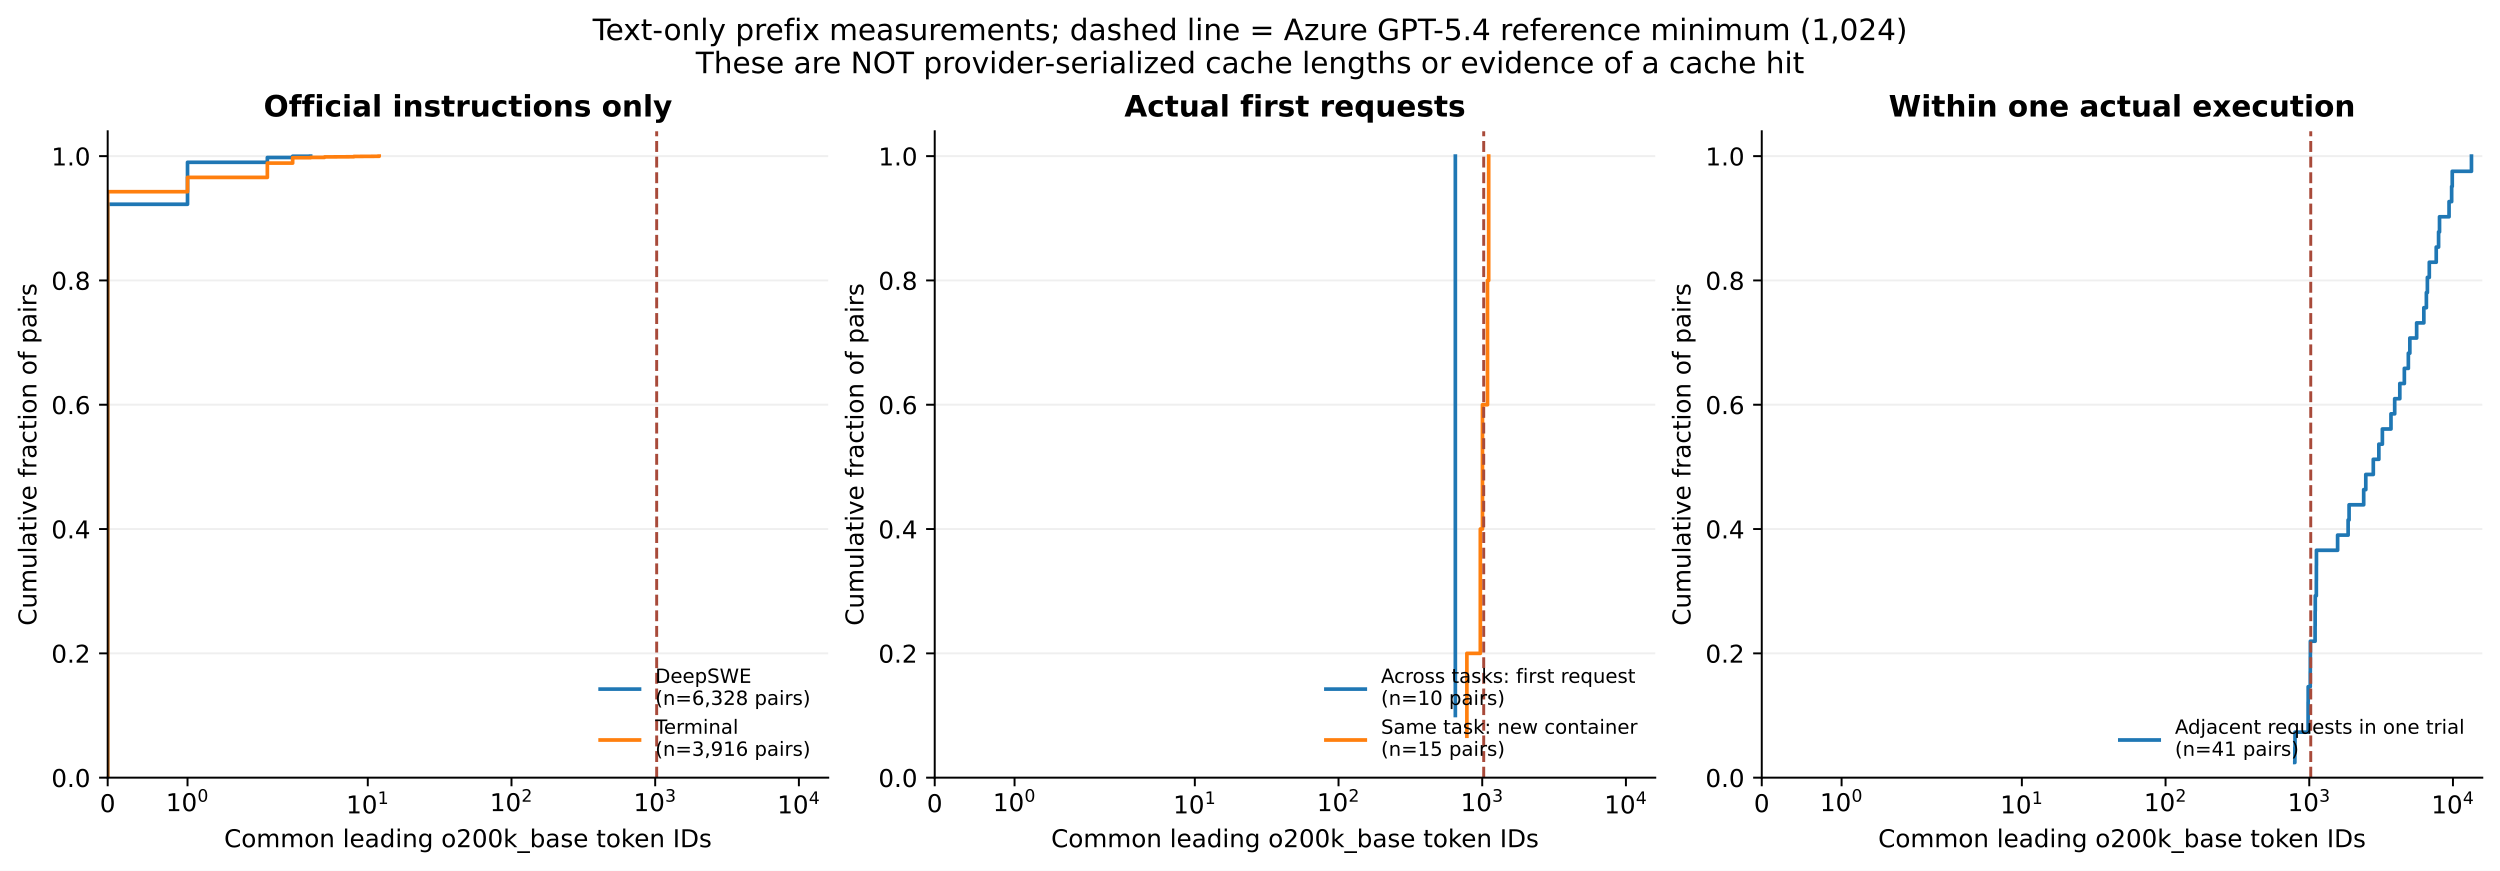
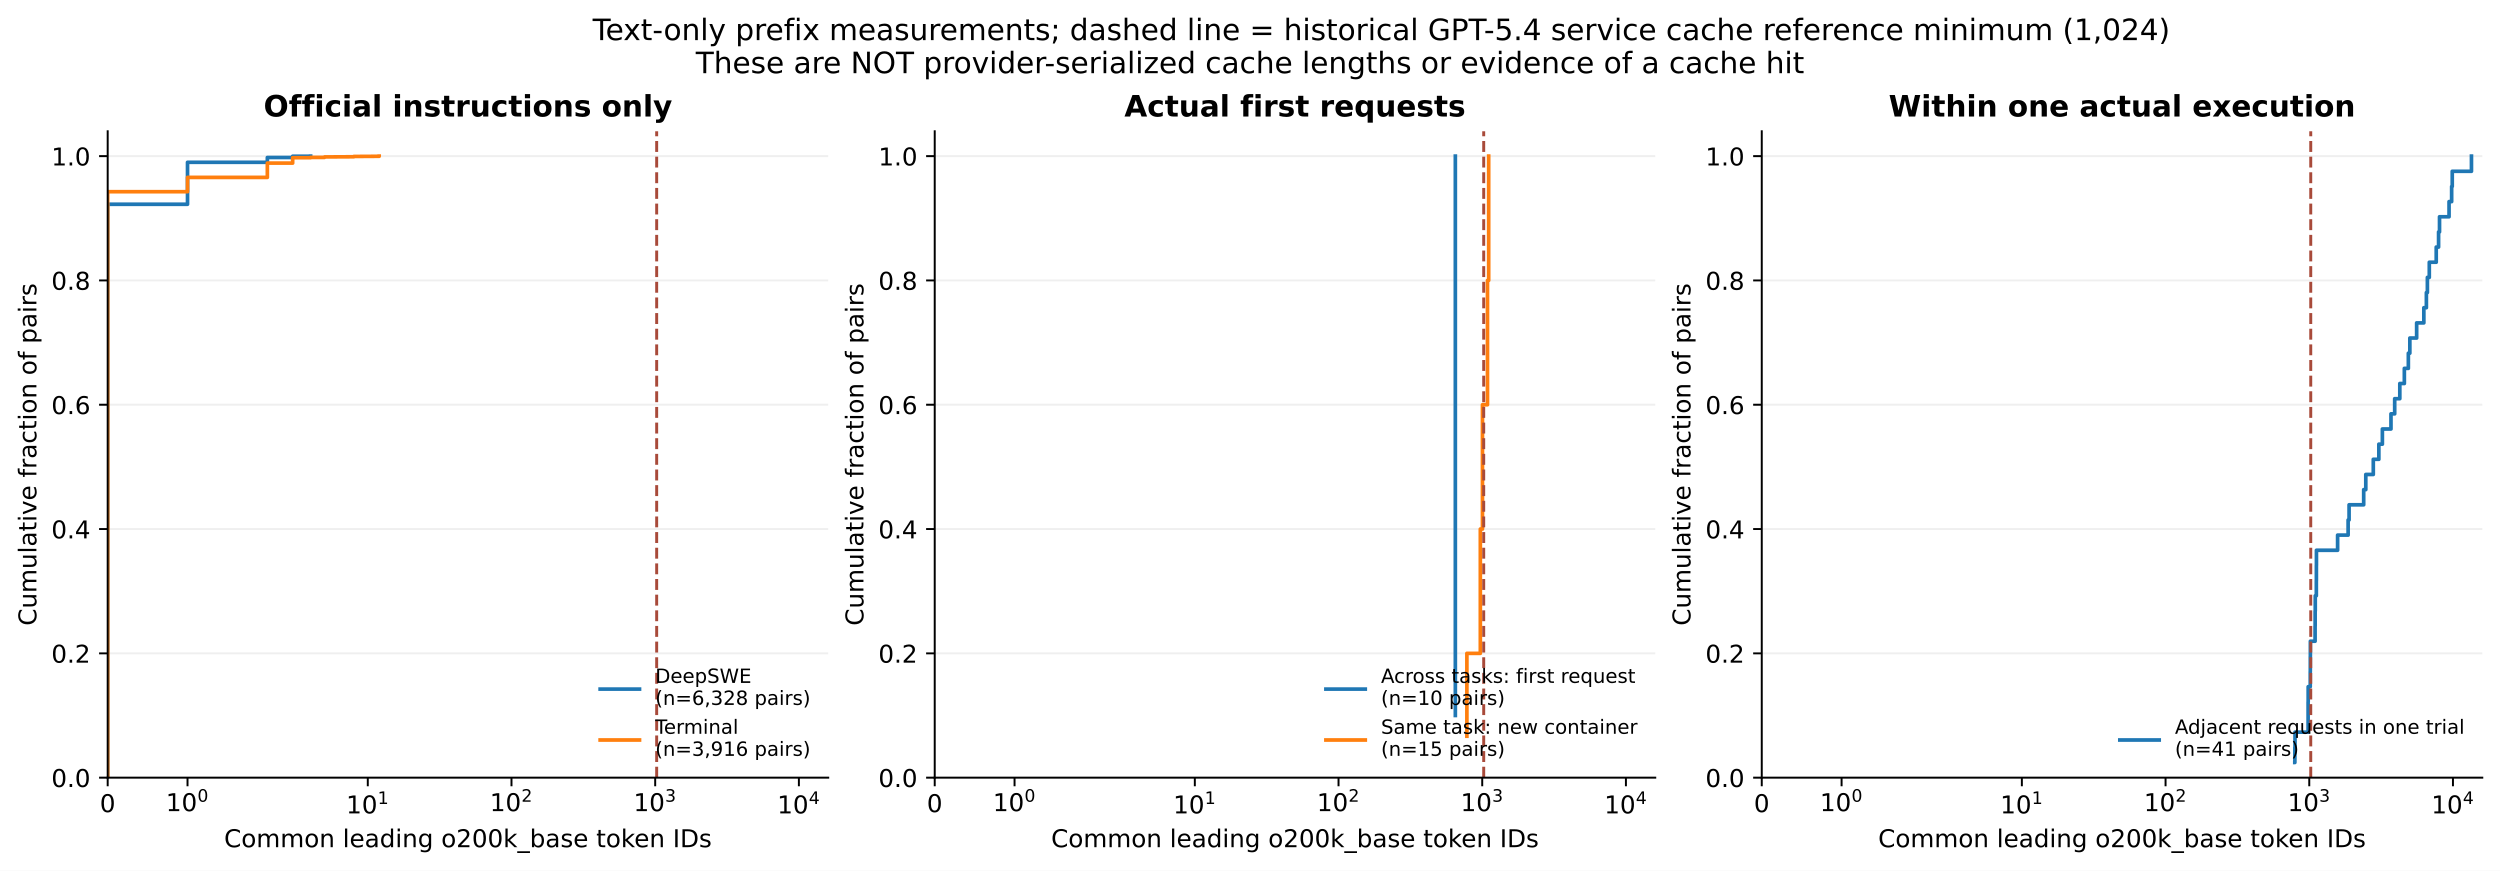
<svg xmlns="http://www.w3.org/2000/svg" xmlns:xlink="http://www.w3.org/1999/xlink" width="1016.4pt" height="354pt" viewBox="0 0 1016.4 354" version="1.1">
  <defs>
    <style type="text/css">*{stroke-linejoin: round; stroke-linecap: butt}</style>
  </defs>
  <g id="figure_1">
    <g id="patch_1">
      <path d="M 0 354  L 1016.4 354  L 1016.4 0  L 0 0  z " style="fill: #ffffff" />
    </g>
    <g id="axes_1">
      <g id="patch_2">
        <path d="M 43.781 316.165  L 336.72 316.165  L 336.72 53.37  L 43.781 53.37  z " style="fill: #ffffff" />
      </g>
      <g id="matplotlib.axis_1">
        <g id="xtick_1">
          <g id="line2d_1">
            <defs>
              <path id="mdc6f0bfa18" d="M 0 0  L 0 3.5  " style="stroke: #000000; stroke-width: 0.8" />
            </defs>
            <g>
              <use xlink:href="#mdc6f0bfa18" x="43.781" y="316.165" style="stroke: #000000; stroke-width: 0.8" />
            </g>
          </g>
          <g id="text_1">
            <g transform="translate(40.58125 330.7636)">
              <text>
                <tspan x="0" y="-0.578" style="font-size: 10px; font-family: 'DejaVu Sans'">0</tspan>
              </text>
            </g>
          </g>
        </g>
        <g id="xtick_2">
          <g id="line2d_2">
            <g>
              <use xlink:href="#mdc6f0bfa18" x="76.238" y="316.165" style="stroke: #000000; stroke-width: 0.8" />
            </g>
          </g>
          <g id="text_2">
            <g transform="translate(67.4378 330.7636)">
              <text>
                <tspan x="0" y="-0.977" style="font-size: 10px; font-family: 'DejaVu Sans'">1</tspan>
                <tspan x="6.362" y="-0.977" style="font-size: 10px; font-family: 'DejaVu Sans'">0</tspan>
                <tspan x="12.82" y="-4.805" style="font-size: 7px; font-family: 'DejaVu Sans'">0</tspan>
              </text>
            </g>
          </g>
        </g>
        <g id="xtick_3">
          <g id="line2d_3">
            <g>
              <use xlink:href="#mdc6f0bfa18" x="149.529" y="316.165" style="stroke: #000000; stroke-width: 0.8" />
            </g>
          </g>
          <g id="text_3">
            <g transform="translate(140.7294 330.7636)">
              <text>
                <tspan x="0" y="-0.064" style="font-size: 10px; font-family: 'DejaVu Sans'">1</tspan>
                <tspan x="6.362" y="-0.064" style="font-size: 10px; font-family: 'DejaVu Sans'">0</tspan>
                <tspan x="12.82" y="-3.892" style="font-size: 7px; font-family: 'DejaVu Sans'">1</tspan>
              </text>
            </g>
          </g>
        </g>
        <g id="xtick_4">
          <g id="line2d_4">
            <g>
              <use xlink:href="#mdc6f0bfa18" x="207.951" y="316.165" style="stroke: #000000; stroke-width: 0.8" />
            </g>
          </g>
          <g id="text_4">
            <g transform="translate(199.1512 330.7636)">
              <text>
                <tspan x="0" y="-0.977" style="font-size: 10px; font-family: 'DejaVu Sans'">1</tspan>
                <tspan x="6.362" y="-0.977" style="font-size: 10px; font-family: 'DejaVu Sans'">0</tspan>
                <tspan x="12.82" y="-4.805" style="font-size: 7px; font-family: 'DejaVu Sans'">2</tspan>
              </text>
            </g>
          </g>
        </g>
        <g id="xtick_5">
          <g id="line2d_5">
            <g>
              <use xlink:href="#mdc6f0bfa18" x="266.373" y="316.165" style="stroke: #000000; stroke-width: 0.8" />
            </g>
          </g>
          <g id="text_5">
            <g transform="translate(257.573 330.7636)">
              <text>
                <tspan x="0" y="-0.977" style="font-size: 10px; font-family: 'DejaVu Sans'">1</tspan>
                <tspan x="6.362" y="-0.977" style="font-size: 10px; font-family: 'DejaVu Sans'">0</tspan>
                <tspan x="12.82" y="-4.805" style="font-size: 7px; font-family: 'DejaVu Sans'">3</tspan>
              </text>
            </g>
          </g>
        </g>
        <g id="xtick_6">
          <g id="line2d_6">
            <g>
              <use xlink:href="#mdc6f0bfa18" x="324.795" y="316.165" style="stroke: #000000; stroke-width: 0.8" />
            </g>
          </g>
          <g id="text_6">
            <g transform="translate(315.9948 330.7636)">
              <text>
                <tspan x="0" y="-0.064" style="font-size: 10px; font-family: 'DejaVu Sans'">1</tspan>
                <tspan x="6.362" y="-0.064" style="font-size: 10px; font-family: 'DejaVu Sans'">0</tspan>
                <tspan x="12.82" y="-3.892" style="font-size: 7px; font-family: 'DejaVu Sans'">4</tspan>
              </text>
            </g>
          </g>
        </g>
        <g id="text_7">
          <text style="font-size: 10px; font-family: 'DejaVu Sans'; text-anchor: middle" x="190.251" y="344.442" transform="rotate(-0 190.2505 344.4417)">Common leading o200k_base token IDs</text>
        </g>
      </g>
      <g id="matplotlib.axis_2">
        <g id="ytick_1">
          <g id="line2d_7">
            <path d="M 43.781 316.165  L 336.72 316.165  " clip-path="url(#pec6d43ba42)" style="fill: none; stroke: #b0b0b0; stroke-opacity: 0.2; stroke-width: 0.8; stroke-linecap: square" />
          </g>
          <g id="line2d_8">
            <defs>
              <path id="mab6d96e8ee" d="M 0 0  L -3.5 0  " style="stroke: #000000; stroke-width: 0.8" />
            </defs>
            <g>
              <use xlink:href="#mab6d96e8ee" x="43.781" y="316.165" style="stroke: #000000; stroke-width: 0.8" />
            </g>
          </g>
          <g id="text_8">
            <text style="font-size: 10px; font-family: 'DejaVu Sans'; text-anchor: end" x="36.781" y="319.964" transform="rotate(-0 36.78125 319.9644)">0.0</text>
          </g>
        </g>
        <g id="ytick_2">
          <g id="line2d_9">
            <path d="M 43.781 265.628  L 336.72 265.628  " clip-path="url(#pec6d43ba42)" style="fill: none; stroke: #b0b0b0; stroke-opacity: 0.2; stroke-width: 0.8; stroke-linecap: square" />
          </g>
          <g id="line2d_10">
            <g>
              <use xlink:href="#mab6d96e8ee" x="43.781" y="265.628" style="stroke: #000000; stroke-width: 0.8" />
            </g>
          </g>
          <g id="text_9">
            <text style="font-size: 10px; font-family: 'DejaVu Sans'; text-anchor: end" x="36.781" y="269.427" transform="rotate(-0 36.78125 269.4268)">0.2</text>
          </g>
        </g>
        <g id="ytick_3">
          <g id="line2d_11">
            <path d="M 43.781 215.09  L 336.72 215.09  " clip-path="url(#pec6d43ba42)" style="fill: none; stroke: #b0b0b0; stroke-opacity: 0.2; stroke-width: 0.8; stroke-linecap: square" />
          </g>
          <g id="line2d_12">
            <g>
              <use xlink:href="#mab6d96e8ee" x="43.781" y="215.09" style="stroke: #000000; stroke-width: 0.8" />
            </g>
          </g>
          <g id="text_10">
            <text style="font-size: 10px; font-family: 'DejaVu Sans'; text-anchor: end" x="36.781" y="218.889" transform="rotate(-0 36.78125 218.8892)">0.4</text>
          </g>
        </g>
        <g id="ytick_4">
          <g id="line2d_13">
            <path d="M 43.781 164.552  L 336.72 164.552  " clip-path="url(#pec6d43ba42)" style="fill: none; stroke: #b0b0b0; stroke-opacity: 0.2; stroke-width: 0.8; stroke-linecap: square" />
          </g>
          <g id="line2d_14">
            <g>
              <use xlink:href="#mab6d96e8ee" x="43.781" y="164.552" style="stroke: #000000; stroke-width: 0.8" />
            </g>
          </g>
          <g id="text_11">
            <text style="font-size: 10px; font-family: 'DejaVu Sans'; text-anchor: end" x="36.781" y="168.352" transform="rotate(-0 36.78125 168.3516)">0.6</text>
          </g>
        </g>
        <g id="ytick_5">
          <g id="line2d_15">
            <path d="M 43.781 114.015  L 336.72 114.015  " clip-path="url(#pec6d43ba42)" style="fill: none; stroke: #b0b0b0; stroke-opacity: 0.2; stroke-width: 0.8; stroke-linecap: square" />
          </g>
          <g id="line2d_16">
            <g>
              <use xlink:href="#mab6d96e8ee" x="43.781" y="114.015" style="stroke: #000000; stroke-width: 0.8" />
            </g>
          </g>
          <g id="text_12">
            <text style="font-size: 10px; font-family: 'DejaVu Sans'; text-anchor: end" x="36.781" y="117.814" transform="rotate(-0 36.78125 117.814)">0.8</text>
          </g>
        </g>
        <g id="ytick_6">
          <g id="line2d_17">
            <path d="M 43.781 63.477  L 336.72 63.477  " clip-path="url(#pec6d43ba42)" style="fill: none; stroke: #b0b0b0; stroke-opacity: 0.2; stroke-width: 0.8; stroke-linecap: square" />
          </g>
          <g id="line2d_18">
            <g>
              <use xlink:href="#mab6d96e8ee" x="43.781" y="63.477" style="stroke: #000000; stroke-width: 0.8" />
            </g>
          </g>
          <g id="text_13">
            <text style="font-size: 10px; font-family: 'DejaVu Sans'; text-anchor: end" x="36.781" y="67.276" transform="rotate(-0 36.78125 67.27647)">1.0</text>
          </g>
        </g>
        <g id="text_14">
          <text style="font-size: 10px; font-family: 'DejaVu Sans'; text-anchor: middle" x="14.798" y="184.767" transform="rotate(-90 14.79844 184.7674)">Cumulative fraction of pairs</text>
        </g>
      </g>
      <g id="line2d_19">
        <path d="M 43.781 316.125  L 43.781 83.044  L 76.238 83.044  L 76.238 82.964  L 76.238 65.993  L 108.694 65.993  L 108.694 65.913  L 108.694 64.036  L 118.982 64.036  L 118.982 63.956  L 118.982 63.517  L 126.281 63.517  L 126.281 63.477  " clip-path="url(#pec6d43ba42)" style="fill: none; stroke: #1f77b4; stroke-width: 1.5; stroke-linecap: square" />
      </g>
      <g id="line2d_20">
        <path d="M 43.781 316.101  L 43.781 77.931  L 76.238 77.931  L 76.238 77.867  L 76.238 72.124  L 108.694 72.124  L 108.694 72.059  L 108.694 66.316  L 118.982 66.316  L 118.982 66.252  L 118.982 64.123  L 126.281 64.123  L 126.281 64.058  L 126.281 63.993  L 131.943 63.993  L 131.943 63.929  L 131.943 63.8  L 143.868 63.735  L 143.868 63.606  L 154.155 63.542  L 154.155 63.477  L 154.155 63.477  " clip-path="url(#pec6d43ba42)" style="fill: none; stroke: #ff7f0e; stroke-width: 1.5; stroke-linecap: square" />
      </g>
      <g id="line2d_21">
        <path d="M 266.975 316.165  L 266.975 53.37  " clip-path="url(#pec6d43ba42)" style="fill: none; stroke-dasharray: 4.44,1.92; stroke-dashoffset: 0; stroke: #a84a3a; stroke-width: 1.2" />
      </g>
      <g id="patch_3">
        <path d="M 43.781 316.165  L 43.781 53.37  " style="fill: none; stroke: #000000; stroke-width: 0.8; stroke-linejoin: miter; stroke-linecap: square" />
      </g>
      <g id="patch_4">
        <path d="M 43.781 316.165  L 336.72 316.165  " style="fill: none; stroke: #000000; stroke-width: 0.8; stroke-linejoin: miter; stroke-linecap: square" />
      </g>
      <g id="text_15">
        <text style="font-weight: 700; font-size: 12px; font-family: 'DejaVu Sans'; text-anchor: middle" x="190.251" y="47.37" transform="rotate(-0 190.2505 47.36973)">Official instructions only</text>
      </g>
      <g id="legend_1">
        <g id="line2d_22">
          <path d="M 243.999 280.153  L 251.999 280.153  L 251.999 280.153  L 259.999 280.153  L 259.999 280.153  " style="fill: none; stroke: #1f77b4; stroke-width: 1.5; stroke-linecap: square" />
        </g>
        <g id="text_16">
          <text style="font-size: 8px; font-family: 'DejaVu Sans'" transform="translate(266.3986 277.6424)">DeepSWE</text>
          <text style="font-size: 8px; font-family: 'DejaVu Sans'" transform="translate(266.3986 286.6006)">(n=6,328 pairs)</text>
        </g>
        <g id="line2d_23">
          <path d="M 243.999 300.854  L 251.999 300.854  L 251.999 300.854  L 259.999 300.854  L 259.999 300.854  " style="fill: none; stroke: #ff7f0e; stroke-width: 1.5; stroke-linecap: square" />
        </g>
        <g id="text_17">
          <text style="font-size: 8px; font-family: 'DejaVu Sans'" transform="translate(266.3986 298.3431)">Terminal</text>
          <text style="font-size: 8px; font-family: 'DejaVu Sans'" transform="translate(266.3986 307.3014)">(n=3,916 pairs)</text>
        </g>
      </g>
    </g>
    <g id="axes_2">
      <g id="patch_5">
        <path d="M 380.021 316.165  L 672.96 316.165  L 672.96 53.37  L 380.021 53.37  z " style="fill: #ffffff" />
      </g>
      <g id="matplotlib.axis_3">
        <g id="xtick_7">
          <g id="line2d_24">
            <g>
              <use xlink:href="#mdc6f0bfa18" x="380.021" y="316.165" style="stroke: #000000; stroke-width: 0.8" />
            </g>
          </g>
          <g id="text_18">
            <g transform="translate(376.8211 330.7636)">
              <text>
                <tspan x="0" y="-0.578" style="font-size: 10px; font-family: 'DejaVu Sans'">0</tspan>
              </text>
            </g>
          </g>
        </g>
        <g id="xtick_8">
          <g id="line2d_25">
            <g>
              <use xlink:href="#mdc6f0bfa18" x="412.478" y="316.165" style="stroke: #000000; stroke-width: 0.8" />
            </g>
          </g>
          <g id="text_19">
            <g transform="translate(403.6776 330.7636)">
              <text>
                <tspan x="0" y="-0.977" style="font-size: 10px; font-family: 'DejaVu Sans'">1</tspan>
                <tspan x="6.362" y="-0.977" style="font-size: 10px; font-family: 'DejaVu Sans'">0</tspan>
                <tspan x="12.82" y="-4.805" style="font-size: 7px; font-family: 'DejaVu Sans'">0</tspan>
              </text>
            </g>
          </g>
        </g>
        <g id="xtick_9">
          <g id="line2d_26">
            <g>
              <use xlink:href="#mdc6f0bfa18" x="485.769" y="316.165" style="stroke: #000000; stroke-width: 0.8" />
            </g>
          </g>
          <g id="text_20">
            <g transform="translate(476.9693 330.7636)">
              <text>
                <tspan x="0" y="-0.064" style="font-size: 10px; font-family: 'DejaVu Sans'">1</tspan>
                <tspan x="6.362" y="-0.064" style="font-size: 10px; font-family: 'DejaVu Sans'">0</tspan>
                <tspan x="12.82" y="-3.892" style="font-size: 7px; font-family: 'DejaVu Sans'">1</tspan>
              </text>
            </g>
          </g>
        </g>
        <g id="xtick_10">
          <g id="line2d_27">
            <g>
              <use xlink:href="#mdc6f0bfa18" x="544.191" y="316.165" style="stroke: #000000; stroke-width: 0.8" />
            </g>
          </g>
          <g id="text_21">
            <g transform="translate(535.3911 330.7636)">
              <text>
                <tspan x="0" y="-0.977" style="font-size: 10px; font-family: 'DejaVu Sans'">1</tspan>
                <tspan x="6.362" y="-0.977" style="font-size: 10px; font-family: 'DejaVu Sans'">0</tspan>
                <tspan x="12.82" y="-4.805" style="font-size: 7px; font-family: 'DejaVu Sans'">2</tspan>
              </text>
            </g>
          </g>
        </g>
        <g id="xtick_11">
          <g id="line2d_28">
            <g>
              <use xlink:href="#mdc6f0bfa18" x="602.613" y="316.165" style="stroke: #000000; stroke-width: 0.8" />
            </g>
          </g>
          <g id="text_22">
            <g transform="translate(593.8128 330.7636)">
              <text>
                <tspan x="0" y="-0.977" style="font-size: 10px; font-family: 'DejaVu Sans'">1</tspan>
                <tspan x="6.362" y="-0.977" style="font-size: 10px; font-family: 'DejaVu Sans'">0</tspan>
                <tspan x="12.82" y="-4.805" style="font-size: 7px; font-family: 'DejaVu Sans'">3</tspan>
              </text>
            </g>
          </g>
        </g>
        <g id="xtick_12">
          <g id="line2d_29">
            <g>
              <use xlink:href="#mdc6f0bfa18" x="661.035" y="316.165" style="stroke: #000000; stroke-width: 0.8" />
            </g>
          </g>
          <g id="text_23">
            <g transform="translate(652.2346 330.7636)">
              <text>
                <tspan x="0" y="-0.064" style="font-size: 10px; font-family: 'DejaVu Sans'">1</tspan>
                <tspan x="6.362" y="-0.064" style="font-size: 10px; font-family: 'DejaVu Sans'">0</tspan>
                <tspan x="12.82" y="-3.892" style="font-size: 7px; font-family: 'DejaVu Sans'">4</tspan>
              </text>
            </g>
          </g>
        </g>
        <g id="text_24">
          <text style="font-size: 10px; font-family: 'DejaVu Sans'; text-anchor: middle" x="526.49" y="344.442" transform="rotate(-0 526.4904 344.4417)">Common leading o200k_base token IDs</text>
        </g>
      </g>
      <g id="matplotlib.axis_4">
        <g id="ytick_7">
          <g id="line2d_30">
            <path d="M 380.021 316.165  L 672.96 316.165  " clip-path="url(#pf24a108b47)" style="fill: none; stroke: #b0b0b0; stroke-opacity: 0.2; stroke-width: 0.8; stroke-linecap: square" />
          </g>
          <g id="line2d_31">
            <g>
              <use xlink:href="#mab6d96e8ee" x="380.021" y="316.165" style="stroke: #000000; stroke-width: 0.8" />
            </g>
          </g>
          <g id="text_25">
            <text style="font-size: 10px; font-family: 'DejaVu Sans'; text-anchor: end" x="373.021" y="319.964" transform="rotate(-0 373.0211 319.9644)">0.0</text>
          </g>
        </g>
        <g id="ytick_8">
          <g id="line2d_32">
            <path d="M 380.021 265.628  L 672.96 265.628  " clip-path="url(#pf24a108b47)" style="fill: none; stroke: #b0b0b0; stroke-opacity: 0.2; stroke-width: 0.8; stroke-linecap: square" />
          </g>
          <g id="line2d_33">
            <g>
              <use xlink:href="#mab6d96e8ee" x="380.021" y="265.628" style="stroke: #000000; stroke-width: 0.8" />
            </g>
          </g>
          <g id="text_26">
            <text style="font-size: 10px; font-family: 'DejaVu Sans'; text-anchor: end" x="373.021" y="269.427" transform="rotate(-0 373.0211 269.4268)">0.2</text>
          </g>
        </g>
        <g id="ytick_9">
          <g id="line2d_34">
            <path d="M 380.021 215.09  L 672.96 215.09  " clip-path="url(#pf24a108b47)" style="fill: none; stroke: #b0b0b0; stroke-opacity: 0.2; stroke-width: 0.8; stroke-linecap: square" />
          </g>
          <g id="line2d_35">
            <g>
              <use xlink:href="#mab6d96e8ee" x="380.021" y="215.09" style="stroke: #000000; stroke-width: 0.8" />
            </g>
          </g>
          <g id="text_27">
            <text style="font-size: 10px; font-family: 'DejaVu Sans'; text-anchor: end" x="373.021" y="218.889" transform="rotate(-0 373.0211 218.8892)">0.4</text>
          </g>
        </g>
        <g id="ytick_10">
          <g id="line2d_36">
            <path d="M 380.021 164.552  L 672.96 164.552  " clip-path="url(#pf24a108b47)" style="fill: none; stroke: #b0b0b0; stroke-opacity: 0.2; stroke-width: 0.8; stroke-linecap: square" />
          </g>
          <g id="line2d_37">
            <g>
              <use xlink:href="#mab6d96e8ee" x="380.021" y="164.552" style="stroke: #000000; stroke-width: 0.8" />
            </g>
          </g>
          <g id="text_28">
            <text style="font-size: 10px; font-family: 'DejaVu Sans'; text-anchor: end" x="373.021" y="168.352" transform="rotate(-0 373.0211 168.3516)">0.6</text>
          </g>
        </g>
        <g id="ytick_11">
          <g id="line2d_38">
            <path d="M 380.021 114.015  L 672.96 114.015  " clip-path="url(#pf24a108b47)" style="fill: none; stroke: #b0b0b0; stroke-opacity: 0.2; stroke-width: 0.8; stroke-linecap: square" />
          </g>
          <g id="line2d_39">
            <g>
              <use xlink:href="#mab6d96e8ee" x="380.021" y="114.015" style="stroke: #000000; stroke-width: 0.8" />
            </g>
          </g>
          <g id="text_29">
            <text style="font-size: 10px; font-family: 'DejaVu Sans'; text-anchor: end" x="373.021" y="117.814" transform="rotate(-0 373.0211 117.814)">0.8</text>
          </g>
        </g>
        <g id="ytick_12">
          <g id="line2d_40">
            <path d="M 380.021 63.477  L 672.96 63.477  " clip-path="url(#pf24a108b47)" style="fill: none; stroke: #b0b0b0; stroke-opacity: 0.2; stroke-width: 0.8; stroke-linecap: square" />
          </g>
          <g id="line2d_41">
            <g>
              <use xlink:href="#mab6d96e8ee" x="380.021" y="63.477" style="stroke: #000000; stroke-width: 0.8" />
            </g>
          </g>
          <g id="text_30">
            <text style="font-size: 10px; font-family: 'DejaVu Sans'; text-anchor: end" x="373.021" y="67.276" transform="rotate(-0 373.0211 67.27647)">1.0</text>
          </g>
        </g>
        <g id="text_31">
          <text style="font-size: 10px; font-family: 'DejaVu Sans'; text-anchor: middle" x="351.038" y="184.767" transform="rotate(-90 351.0383 184.7674)">Cumulative fraction of pairs</text>
        </g>
      </g>
      <g id="line2d_42">
        <path d="M 591.683 290.896  L 591.683 290.896  L 591.683 265.628  L 591.683 265.628  L 591.683 240.359  L 591.683 240.359  L 591.683 215.09  L 591.683 215.09  L 591.683 189.821  L 591.683 189.821  L 591.683 164.552  L 591.683 164.552  L 591.683 139.284  L 591.683 139.284  L 591.683 114.015  L 591.683 114.015  L 591.683 88.746  L 591.683 88.746  L 591.683 63.477  " clip-path="url(#pf24a108b47)" style="fill: none; stroke: #1f77b4; stroke-width: 1.5; stroke-linecap: square" />
      </g>
      <g id="line2d_43">
        <path d="M 596.374 299.319  L 596.374 299.319  L 596.374 282.473  L 596.374 282.473  L 596.374 265.628  L 601.84 265.628  L 601.84 248.782  L 601.84 248.782  L 601.84 231.936  L 601.84 231.936  L 601.84 215.09  L 602.714 215.09  L 602.714 198.244  L 602.714 198.244  L 602.714 181.398  L 602.714 181.398  L 602.714 164.552  L 604.753 164.552  L 604.753 147.707  L 604.753 147.707  L 604.753 130.861  L 604.753 130.861  L 604.753 114.015  L 605.238 114.015  L 605.238 97.169  L 605.238 97.169  L 605.238 80.323  L 605.238 80.323  L 605.238 63.477  " clip-path="url(#pf24a108b47)" style="fill: none; stroke: #ff7f0e; stroke-width: 1.5; stroke-linecap: square" />
      </g>
      <g id="line2d_44">
        <path d="M 603.215 316.165  L 603.215 53.37  " clip-path="url(#pf24a108b47)" style="fill: none; stroke-dasharray: 4.44,1.92; stroke-dashoffset: 0; stroke: #a84a3a; stroke-width: 1.2" />
      </g>
      <g id="patch_6">
        <path d="M 380.021 316.165  L 380.021 53.37  " style="fill: none; stroke: #000000; stroke-width: 0.8; stroke-linejoin: miter; stroke-linecap: square" />
      </g>
      <g id="patch_7">
        <path d="M 380.021 316.165  L 672.96 316.165  " style="fill: none; stroke: #000000; stroke-width: 0.8; stroke-linejoin: miter; stroke-linecap: square" />
      </g>
      <g id="text_32">
        <text style="font-weight: 700; font-size: 12px; font-family: 'DejaVu Sans'; text-anchor: middle" x="526.49" y="47.37" transform="rotate(-0 526.4904 47.36973)">Actual first requests</text>
      </g>
      <g id="legend_2">
        <g id="line2d_45">
          <path d="M 539.061 280.153  L 547.061 280.153  L 547.061 280.153  L 555.061 280.153  L 555.061 280.153  " style="fill: none; stroke: #1f77b4; stroke-width: 1.5; stroke-linecap: square" />
        </g>
        <g id="text_33">
          <text style="font-size: 8px; font-family: 'DejaVu Sans'" transform="translate(561.4609 277.6424)">Across tasks: first request</text>
          <text style="font-size: 8px; font-family: 'DejaVu Sans'" transform="translate(561.4609 286.6006)">(n=10 pairs)</text>
        </g>
        <g id="line2d_46">
          <path d="M 539.061 300.854  L 547.061 300.854  L 547.061 300.854  L 555.061 300.854  L 555.061 300.854  " style="fill: none; stroke: #ff7f0e; stroke-width: 1.5; stroke-linecap: square" />
        </g>
        <g id="text_34">
          <text style="font-size: 8px; font-family: 'DejaVu Sans'" transform="translate(561.4609 298.3431)">Same task: new container</text>
          <text style="font-size: 8px; font-family: 'DejaVu Sans'" transform="translate(561.4609 307.3014)">(n=15 pairs)</text>
        </g>
      </g>
    </g>
    <g id="axes_3">
      <g id="patch_8">
        <path d="M 716.261 316.165  L 1009.2 316.165  L 1009.2 53.37  L 716.261 53.37  z " style="fill: #ffffff" />
      </g>
      <g id="matplotlib.axis_5">
        <g id="xtick_13">
          <g id="line2d_47">
            <g>
              <use xlink:href="#mdc6f0bfa18" x="716.261" y="316.165" style="stroke: #000000; stroke-width: 0.8" />
            </g>
          </g>
          <g id="text_35">
            <g transform="translate(713.0609 330.7636)">
              <text>
                <tspan x="0" y="-0.578" style="font-size: 10px; font-family: 'DejaVu Sans'">0</tspan>
              </text>
            </g>
          </g>
        </g>
        <g id="xtick_14">
          <g id="line2d_48">
            <g>
              <use xlink:href="#mdc6f0bfa18" x="748.717" y="316.165" style="stroke: #000000; stroke-width: 0.8" />
            </g>
          </g>
          <g id="text_36">
            <g transform="translate(739.9175 330.7636)">
              <text>
                <tspan x="0" y="-0.977" style="font-size: 10px; font-family: 'DejaVu Sans'">1</tspan>
                <tspan x="6.362" y="-0.977" style="font-size: 10px; font-family: 'DejaVu Sans'">0</tspan>
                <tspan x="12.82" y="-4.805" style="font-size: 7px; font-family: 'DejaVu Sans'">0</tspan>
              </text>
            </g>
          </g>
        </g>
        <g id="xtick_15">
          <g id="line2d_49">
            <g>
              <use xlink:href="#mdc6f0bfa18" x="822.009" y="316.165" style="stroke: #000000; stroke-width: 0.8" />
            </g>
          </g>
          <g id="text_37">
            <g transform="translate(813.2091 330.7636)">
              <text>
                <tspan x="0" y="-0.064" style="font-size: 10px; font-family: 'DejaVu Sans'">1</tspan>
                <tspan x="6.362" y="-0.064" style="font-size: 10px; font-family: 'DejaVu Sans'">0</tspan>
                <tspan x="12.82" y="-3.892" style="font-size: 7px; font-family: 'DejaVu Sans'">1</tspan>
              </text>
            </g>
          </g>
        </g>
        <g id="xtick_16">
          <g id="line2d_50">
            <g>
              <use xlink:href="#mdc6f0bfa18" x="880.431" y="316.165" style="stroke: #000000; stroke-width: 0.8" />
            </g>
          </g>
          <g id="text_38">
            <g transform="translate(871.6309 330.7636)">
              <text>
                <tspan x="0" y="-0.977" style="font-size: 10px; font-family: 'DejaVu Sans'">1</tspan>
                <tspan x="6.362" y="-0.977" style="font-size: 10px; font-family: 'DejaVu Sans'">0</tspan>
                <tspan x="12.82" y="-4.805" style="font-size: 7px; font-family: 'DejaVu Sans'">2</tspan>
              </text>
            </g>
          </g>
        </g>
        <g id="xtick_17">
          <g id="line2d_51">
            <g>
              <use xlink:href="#mdc6f0bfa18" x="938.853" y="316.165" style="stroke: #000000; stroke-width: 0.8" />
            </g>
          </g>
          <g id="text_39">
            <g transform="translate(930.0527 330.7636)">
              <text>
                <tspan x="0" y="-0.977" style="font-size: 10px; font-family: 'DejaVu Sans'">1</tspan>
                <tspan x="6.362" y="-0.977" style="font-size: 10px; font-family: 'DejaVu Sans'">0</tspan>
                <tspan x="12.82" y="-4.805" style="font-size: 7px; font-family: 'DejaVu Sans'">3</tspan>
              </text>
            </g>
          </g>
        </g>
        <g id="xtick_18">
          <g id="line2d_52">
            <g>
              <use xlink:href="#mdc6f0bfa18" x="997.274" y="316.165" style="stroke: #000000; stroke-width: 0.8" />
            </g>
          </g>
          <g id="text_40">
            <g transform="translate(988.4745 330.7636)">
              <text>
                <tspan x="0" y="-0.064" style="font-size: 10px; font-family: 'DejaVu Sans'">1</tspan>
                <tspan x="6.362" y="-0.064" style="font-size: 10px; font-family: 'DejaVu Sans'">0</tspan>
                <tspan x="12.82" y="-3.892" style="font-size: 7px; font-family: 'DejaVu Sans'">4</tspan>
              </text>
            </g>
          </g>
        </g>
        <g id="text_41">
          <text style="font-size: 10px; font-family: 'DejaVu Sans'; text-anchor: middle" x="862.73" y="344.442" transform="rotate(-0 862.7302 344.4417)">Common leading o200k_base token IDs</text>
        </g>
      </g>
      <g id="matplotlib.axis_6">
        <g id="ytick_13">
          <g id="line2d_53">
            <path d="M 716.261 316.165  L 1009.2 316.165  " clip-path="url(#p7c9d80a40e)" style="fill: none; stroke: #b0b0b0; stroke-opacity: 0.2; stroke-width: 0.8; stroke-linecap: square" />
          </g>
          <g id="line2d_54">
            <g>
              <use xlink:href="#mab6d96e8ee" x="716.261" y="316.165" style="stroke: #000000; stroke-width: 0.8" />
            </g>
          </g>
          <g id="text_42">
            <text style="font-size: 10px; font-family: 'DejaVu Sans'; text-anchor: end" x="709.261" y="319.964" transform="rotate(-0 709.2609 319.9644)">0.0</text>
          </g>
        </g>
        <g id="ytick_14">
          <g id="line2d_55">
            <path d="M 716.261 265.628  L 1009.2 265.628  " clip-path="url(#p7c9d80a40e)" style="fill: none; stroke: #b0b0b0; stroke-opacity: 0.2; stroke-width: 0.8; stroke-linecap: square" />
          </g>
          <g id="line2d_56">
            <g>
              <use xlink:href="#mab6d96e8ee" x="716.261" y="265.628" style="stroke: #000000; stroke-width: 0.8" />
            </g>
          </g>
          <g id="text_43">
            <text style="font-size: 10px; font-family: 'DejaVu Sans'; text-anchor: end" x="709.261" y="269.427" transform="rotate(-0 709.2609 269.4268)">0.2</text>
          </g>
        </g>
        <g id="ytick_15">
          <g id="line2d_57">
            <path d="M 716.261 215.09  L 1009.2 215.09  " clip-path="url(#p7c9d80a40e)" style="fill: none; stroke: #b0b0b0; stroke-opacity: 0.2; stroke-width: 0.8; stroke-linecap: square" />
          </g>
          <g id="line2d_58">
            <g>
              <use xlink:href="#mab6d96e8ee" x="716.261" y="215.09" style="stroke: #000000; stroke-width: 0.8" />
            </g>
          </g>
          <g id="text_44">
            <text style="font-size: 10px; font-family: 'DejaVu Sans'; text-anchor: end" x="709.261" y="218.889" transform="rotate(-0 709.2609 218.8892)">0.4</text>
          </g>
        </g>
        <g id="ytick_16">
          <g id="line2d_59">
            <path d="M 716.261 164.552  L 1009.2 164.552  " clip-path="url(#p7c9d80a40e)" style="fill: none; stroke: #b0b0b0; stroke-opacity: 0.2; stroke-width: 0.8; stroke-linecap: square" />
          </g>
          <g id="line2d_60">
            <g>
              <use xlink:href="#mab6d96e8ee" x="716.261" y="164.552" style="stroke: #000000; stroke-width: 0.8" />
            </g>
          </g>
          <g id="text_45">
            <text style="font-size: 10px; font-family: 'DejaVu Sans'; text-anchor: end" x="709.261" y="168.352" transform="rotate(-0 709.2609 168.3516)">0.6</text>
          </g>
        </g>
        <g id="ytick_17">
          <g id="line2d_61">
            <path d="M 716.261 114.015  L 1009.2 114.015  " clip-path="url(#p7c9d80a40e)" style="fill: none; stroke: #b0b0b0; stroke-opacity: 0.2; stroke-width: 0.8; stroke-linecap: square" />
          </g>
          <g id="line2d_62">
            <g>
              <use xlink:href="#mab6d96e8ee" x="716.261" y="114.015" style="stroke: #000000; stroke-width: 0.8" />
            </g>
          </g>
          <g id="text_46">
            <text style="font-size: 10px; font-family: 'DejaVu Sans'; text-anchor: end" x="709.261" y="117.814" transform="rotate(-0 709.2609 117.814)">0.8</text>
          </g>
        </g>
        <g id="ytick_18">
          <g id="line2d_63">
            <path d="M 716.261 63.477  L 1009.2 63.477  " clip-path="url(#p7c9d80a40e)" style="fill: none; stroke: #b0b0b0; stroke-opacity: 0.2; stroke-width: 0.8; stroke-linecap: square" />
          </g>
          <g id="line2d_64">
            <g>
              <use xlink:href="#mab6d96e8ee" x="716.261" y="63.477" style="stroke: #000000; stroke-width: 0.8" />
            </g>
          </g>
          <g id="text_47">
            <text style="font-size: 10px; font-family: 'DejaVu Sans'; text-anchor: end" x="709.261" y="67.276" transform="rotate(-0 709.2609 67.27647)">1.0</text>
          </g>
        </g>
        <g id="text_48">
          <text style="font-size: 10px; font-family: 'DejaVu Sans'; text-anchor: middle" x="687.278" y="184.767" transform="rotate(-90 687.2781 184.7674)">Cumulative fraction of pairs</text>
        </g>
      </g>
      <g id="line2d_65">
        <path d="M 932.968 310.002  L 933 310.002  L 933 303.839  L 933.064 303.839  L 933.064 297.676  L 938.392 297.676  L 938.392 291.513  L 938.392 291.513  L 938.392 285.35  L 938.418 285.35  L 938.418 279.186  L 939.255 279.186  L 939.255 273.023  L 939.28 273.023  L 939.28 266.86  L 939.305 266.86  L 939.305 260.697  L 941.225 260.697  L 941.225 254.534  L 941.248 254.534  L 941.248 248.371  L 941.294 248.371  L 941.294 242.208  L 941.728 242.208  L 941.728 236.045  L 941.751 236.045  L 941.751 229.881  L 941.773 229.881  L 941.773 223.718  L 950.378 223.718  L 950.378 217.555  L 954.653 217.555  L 954.653 211.392  L 955.044 211.392  L 955.044 205.229  L 960.981 205.229  L 960.981 199.066  L 961.836 199.066  L 961.836 192.903  L 964.886 192.903  L 964.886 186.74  L 967.146 186.74  L 967.146 180.577  L 968.578 180.577  L 968.578 174.413  L 972.075 174.413  L 972.075 168.25  L 973.585 168.25  L 973.585 162.087  L 975.666 162.087  L 975.666 155.924  L 977.511 155.924  L 977.511 149.761  L 979.139 149.761  L 979.139 143.598  L 979.744 143.598  L 979.744 137.435  L 982.513 137.435  L 982.513 131.272  L 985.435 131.272  L 985.435 125.108  L 986.469 125.108  L 986.469 118.945  L 986.878 118.945  L 986.878 112.782  L 987.653 112.782  L 987.653 106.619  L 990.474 106.619  L 990.474 100.456  L 991.428 100.456  L 991.428 94.293  L 991.809 94.293  L 991.809 88.13  L 995.688 88.13  L 995.688 81.967  L 996.741 81.967  L 996.741 75.803  L 996.989 75.803  L 996.989 69.64  L 1004.795 69.64  L 1004.795 63.477  " clip-path="url(#p7c9d80a40e)" style="fill: none; stroke: #1f77b4; stroke-width: 1.5; stroke-linecap: square" />
      </g>
      <g id="line2d_66">
        <path d="M 939.454 316.165  L 939.454 53.37  " clip-path="url(#p7c9d80a40e)" style="fill: none; stroke-dasharray: 4.44,1.92; stroke-dashoffset: 0; stroke: #a84a3a; stroke-width: 1.2" />
      </g>
      <g id="patch_9">
        <path d="M 716.261 316.165  L 716.261 53.37  " style="fill: none; stroke: #000000; stroke-width: 0.8; stroke-linejoin: miter; stroke-linecap: square" />
      </g>
      <g id="patch_10">
        <path d="M 716.261 316.165  L 1009.2 316.165  " style="fill: none; stroke: #000000; stroke-width: 0.8; stroke-linejoin: miter; stroke-linecap: square" />
      </g>
      <g id="text_49">
        <text style="font-weight: 700; font-size: 12px; font-family: 'DejaVu Sans'; text-anchor: middle" x="862.73" y="47.37" transform="rotate(-0 862.7302 47.36973)">Within one actual execution</text>
      </g>
      <g id="legend_3">
        <g id="line2d_67">
          <path d="M 861.84 300.854  L 869.84 300.854  L 869.84 300.854  L 877.84 300.854  L 877.84 300.854  " style="fill: none; stroke: #1f77b4; stroke-width: 1.5; stroke-linecap: square" />
        </g>
        <g id="text_50">
          <text style="font-size: 8px; font-family: 'DejaVu Sans'" transform="translate(884.2395 298.3431)">Adjacent requests in one trial</text>
          <text style="font-size: 8px; font-family: 'DejaVu Sans'" transform="translate(884.2395 307.3014)">(n=41 pairs)</text>
        </g>
      </g>
    </g>
    <g id="text_51">
-       <text style="font-size: 12px; font-family: 'DejaVu Sans'" transform="translate(240.9457 16.31812)">Text-only prefix measurements; dashed line = Azure GPT-5.4 reference minimum (1,024)</text>
+       <text style="font-size: 12px; font-family: 'DejaVu Sans'" transform="translate(240.9457 16.31812)">Text-only prefix measurements; dashed line = historical GPT-5.4 service cache reference minimum (1,024)</text>
      <text style="font-size: 12px; font-family: 'DejaVu Sans'" transform="translate(282.866 29.7555)">These are NOT provider-serialized cache lengths or evidence of a cache hit</text>
    </g>
  </g>
  <defs>
    <clipPath id="pec6d43ba42">
      <rect x="43.781" y="53.37" width="292.939" height="262.795" />
    </clipPath>
    <clipPath id="pf24a108b47">
      <rect x="380.021" y="53.37" width="292.939" height="262.795" />
    </clipPath>
    <clipPath id="p7c9d80a40e">
      <rect x="716.261" y="53.37" width="292.939" height="262.795" />
    </clipPath>
  </defs>
</svg>
